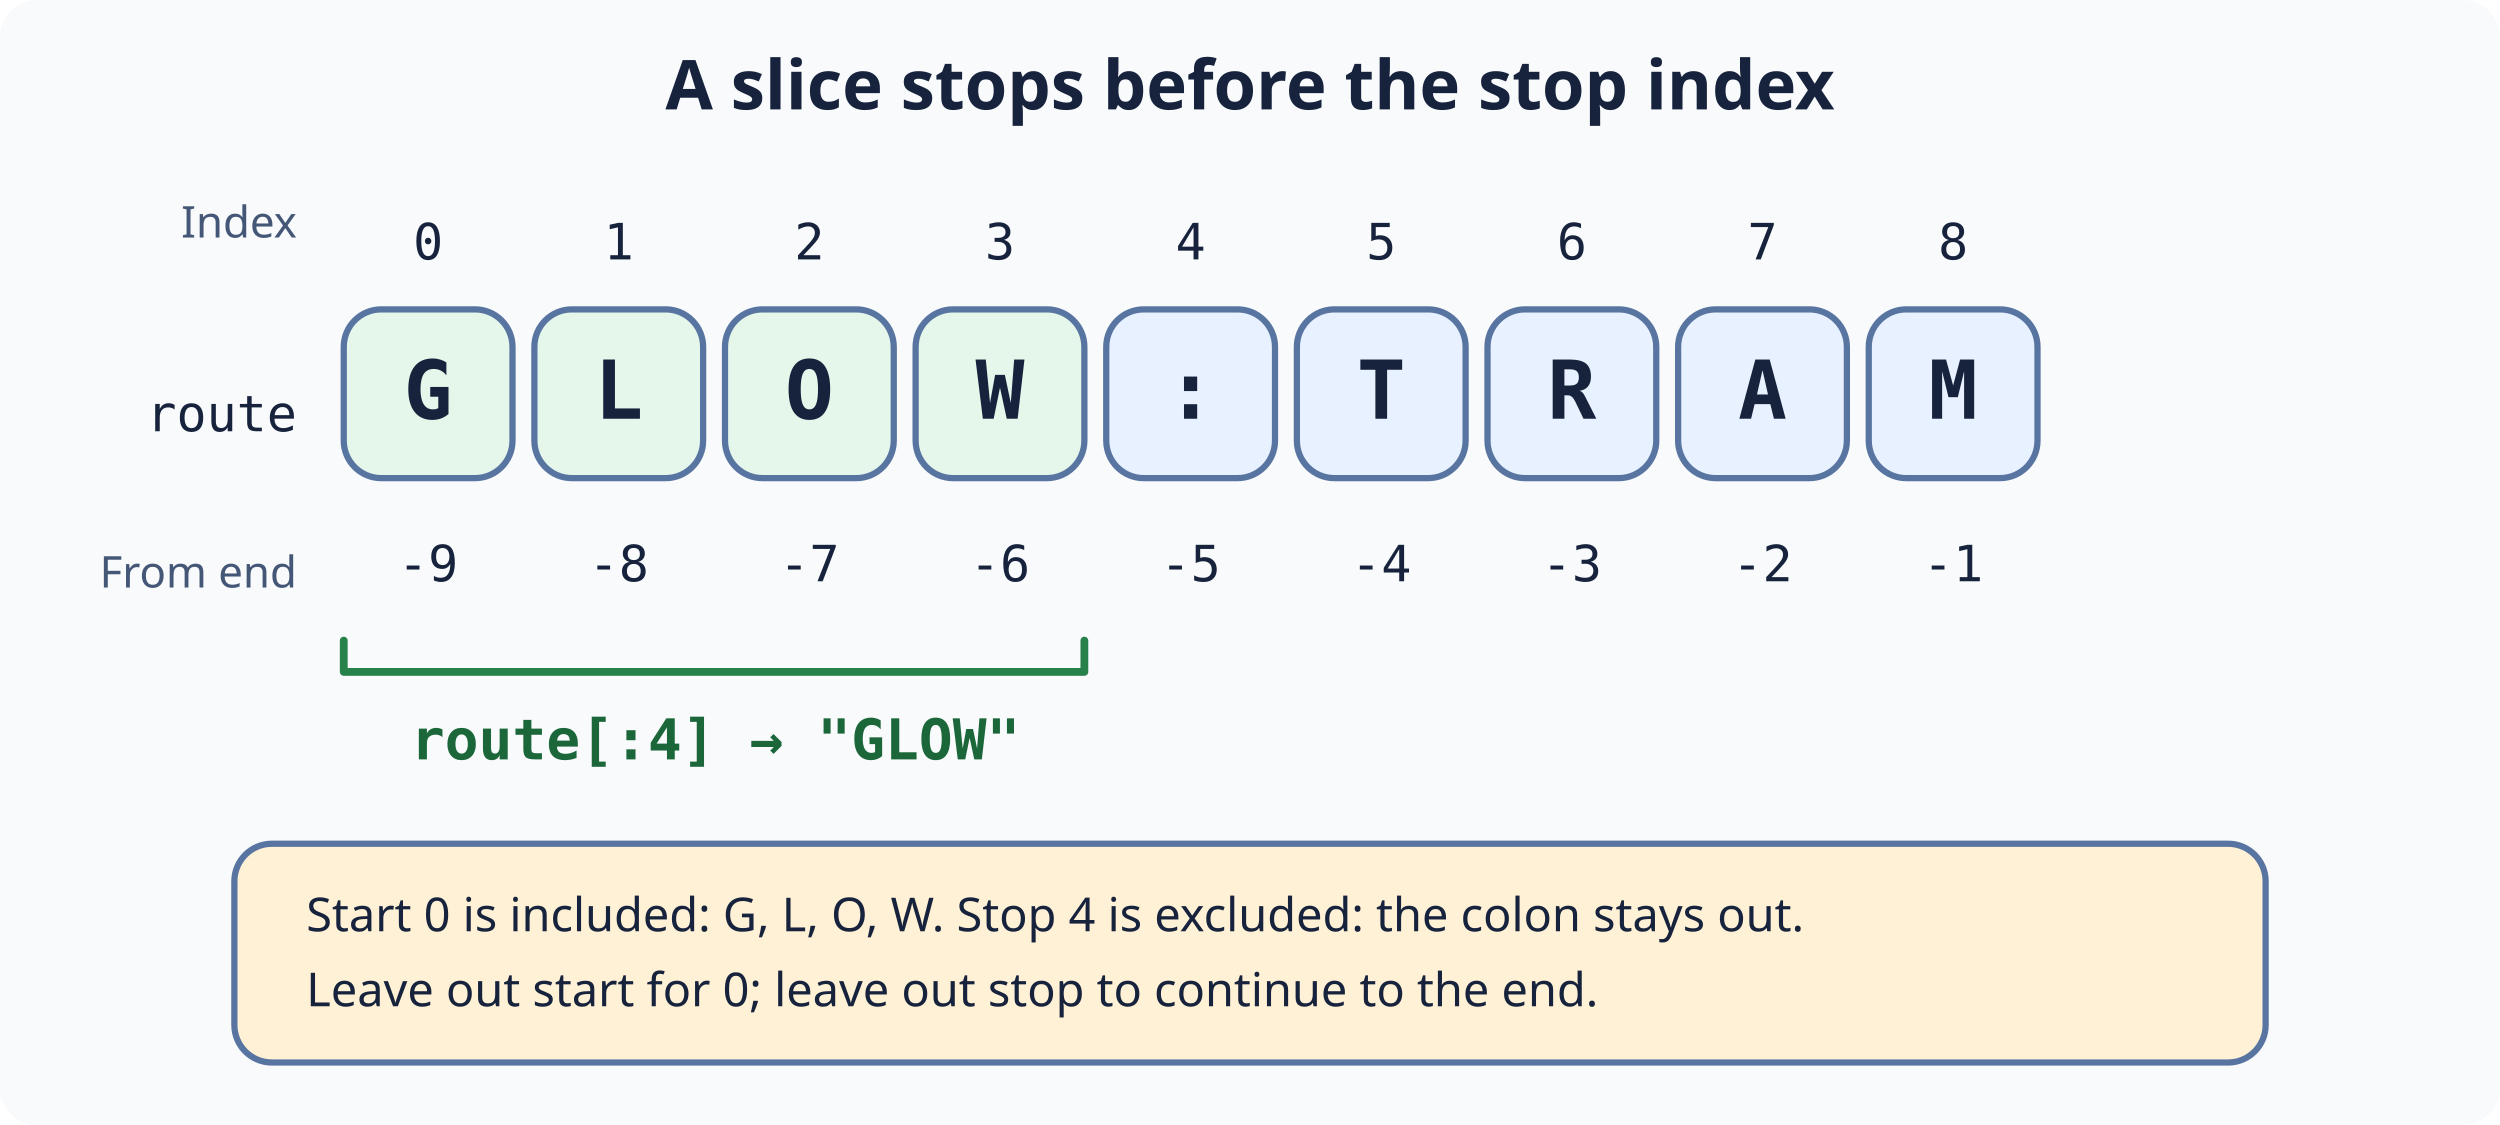
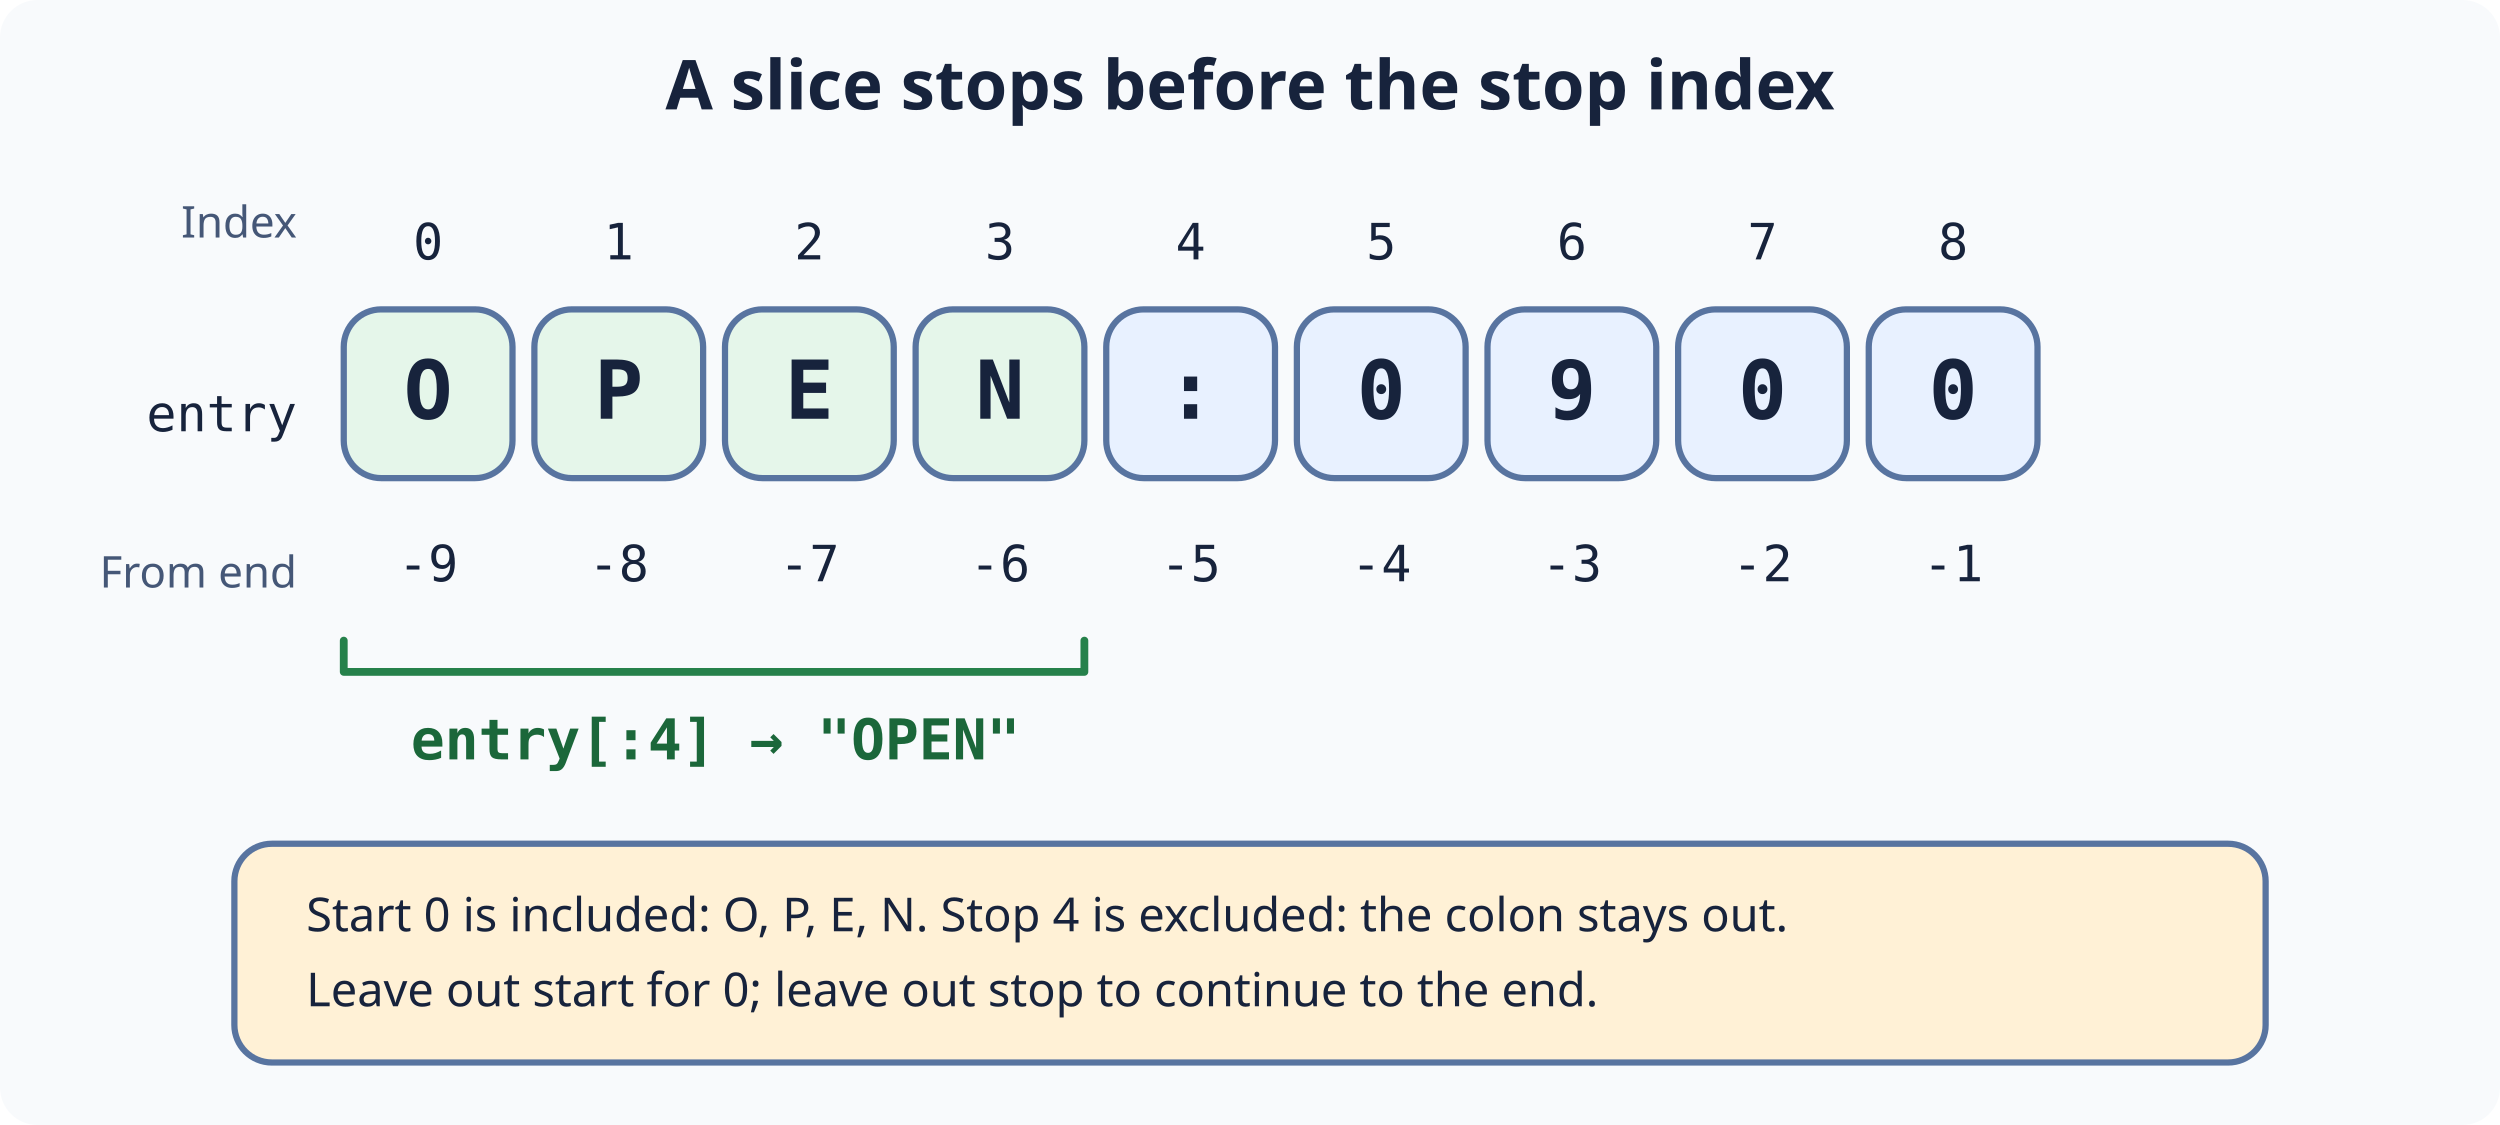
<svg xmlns="http://www.w3.org/2000/svg" viewBox="0 0 800 360" role="img" aria-labelledby="title desc">
  <rect width="800" height="360" fill="#f8fafc" rx="12" />
  <defs>
    <marker id="arrow" viewBox="0 0 10 10" markerWidth="8" markerHeight="8" refX="9" refY="5" orient="auto-start-reverse">
      <path d="M0 0 L10 5 L0 10 Z" fill="#5874a0" />
    </marker>
  </defs>
  <text x="400" y="35" text-anchor="middle" font-family="sans-serif" font-size="22" font-weight="700" fill="#17233c">A slice stops before the stop index</text>
  <text x="95" y="76" text-anchor="end" font-family="sans-serif" font-size="14" font-weight="400" fill="#455777">Index</text>
-   <text x="95" y="138" text-anchor="end" font-family="monospace" font-size="16" font-weight="400" fill="#17233c">route</text>
+   <text x="95" y="138" text-anchor="end" font-family="monospace" font-size="16" font-weight="400" fill="#17233c">entry</text>
  <text x="95" y="188" text-anchor="end" font-family="sans-serif" font-size="14" font-weight="400" fill="#455777">From end</text>
  <rect x="110" y="99" width="54" height="54" rx="12" fill="#e5f6ea" stroke="#5874a0" stroke-width="2" />
-   <text x="137" y="134" text-anchor="middle" font-family="monospace" font-size="26" font-weight="700" fill="#17233c">G</text>
+   <text x="137" y="134" text-anchor="middle" font-family="monospace" font-size="26" font-weight="700" fill="#17233c">O</text>
  <text x="137" y="83" text-anchor="middle" font-family="monospace" font-size="16" font-weight="400" fill="#17233c">0</text>
  <text x="137" y="186" text-anchor="middle" font-family="monospace" font-size="16" font-weight="400" fill="#17233c">-9</text>
  <rect x="171" y="99" width="54" height="54" rx="12" fill="#e5f6ea" stroke="#5874a0" stroke-width="2" />
-   <text x="198" y="134" text-anchor="middle" font-family="monospace" font-size="26" font-weight="700" fill="#17233c">L</text>
+   <text x="198" y="134" text-anchor="middle" font-family="monospace" font-size="26" font-weight="700" fill="#17233c">P</text>
  <text x="198" y="83" text-anchor="middle" font-family="monospace" font-size="16" font-weight="400" fill="#17233c">1</text>
  <text x="198" y="186" text-anchor="middle" font-family="monospace" font-size="16" font-weight="400" fill="#17233c">-8</text>
  <rect x="232" y="99" width="54" height="54" rx="12" fill="#e5f6ea" stroke="#5874a0" stroke-width="2" />
-   <text x="259" y="134" text-anchor="middle" font-family="monospace" font-size="26" font-weight="700" fill="#17233c">O</text>
+   <text x="259" y="134" text-anchor="middle" font-family="monospace" font-size="26" font-weight="700" fill="#17233c">E</text>
  <text x="259" y="83" text-anchor="middle" font-family="monospace" font-size="16" font-weight="400" fill="#17233c">2</text>
  <text x="259" y="186" text-anchor="middle" font-family="monospace" font-size="16" font-weight="400" fill="#17233c">-7</text>
  <rect x="293" y="99" width="54" height="54" rx="12" fill="#e5f6ea" stroke="#5874a0" stroke-width="2" />
-   <text x="320" y="134" text-anchor="middle" font-family="monospace" font-size="26" font-weight="700" fill="#17233c">W</text>
+   <text x="320" y="134" text-anchor="middle" font-family="monospace" font-size="26" font-weight="700" fill="#17233c">N</text>
  <text x="320" y="83" text-anchor="middle" font-family="monospace" font-size="16" font-weight="400" fill="#17233c">3</text>
  <text x="320" y="186" text-anchor="middle" font-family="monospace" font-size="16" font-weight="400" fill="#17233c">-6</text>
  <rect x="354" y="99" width="54" height="54" rx="12" fill="#e8f1ff" stroke="#5874a0" stroke-width="2" />
  <text x="381" y="134" text-anchor="middle" font-family="monospace" font-size="26" font-weight="700" fill="#17233c">:</text>
  <text x="381" y="83" text-anchor="middle" font-family="monospace" font-size="16" font-weight="400" fill="#17233c">4</text>
  <text x="381" y="186" text-anchor="middle" font-family="monospace" font-size="16" font-weight="400" fill="#17233c">-5</text>
  <rect x="415" y="99" width="54" height="54" rx="12" fill="#e8f1ff" stroke="#5874a0" stroke-width="2" />
-   <text x="442" y="134" text-anchor="middle" font-family="monospace" font-size="26" font-weight="700" fill="#17233c">T</text>
+   <text x="442" y="134" text-anchor="middle" font-family="monospace" font-size="26" font-weight="700" fill="#17233c">0</text>
  <text x="442" y="83" text-anchor="middle" font-family="monospace" font-size="16" font-weight="400" fill="#17233c">5</text>
  <text x="442" y="186" text-anchor="middle" font-family="monospace" font-size="16" font-weight="400" fill="#17233c">-4</text>
  <rect x="476" y="99" width="54" height="54" rx="12" fill="#e8f1ff" stroke="#5874a0" stroke-width="2" />
-   <text x="503" y="134" text-anchor="middle" font-family="monospace" font-size="26" font-weight="700" fill="#17233c">R</text>
+   <text x="503" y="134" text-anchor="middle" font-family="monospace" font-size="26" font-weight="700" fill="#17233c">9</text>
  <text x="503" y="83" text-anchor="middle" font-family="monospace" font-size="16" font-weight="400" fill="#17233c">6</text>
  <text x="503" y="186" text-anchor="middle" font-family="monospace" font-size="16" font-weight="400" fill="#17233c">-3</text>
  <rect x="537" y="99" width="54" height="54" rx="12" fill="#e8f1ff" stroke="#5874a0" stroke-width="2" />
-   <text x="564" y="134" text-anchor="middle" font-family="monospace" font-size="26" font-weight="700" fill="#17233c">A</text>
+   <text x="564" y="134" text-anchor="middle" font-family="monospace" font-size="26" font-weight="700" fill="#17233c">0</text>
  <text x="564" y="83" text-anchor="middle" font-family="monospace" font-size="16" font-weight="400" fill="#17233c">7</text>
  <text x="564" y="186" text-anchor="middle" font-family="monospace" font-size="16" font-weight="400" fill="#17233c">-2</text>
  <rect x="598" y="99" width="54" height="54" rx="12" fill="#e8f1ff" stroke="#5874a0" stroke-width="2" />
-   <text x="625" y="134" text-anchor="middle" font-family="monospace" font-size="26" font-weight="700" fill="#17233c">M</text>
+   <text x="625" y="134" text-anchor="middle" font-family="monospace" font-size="26" font-weight="700" fill="#17233c">0</text>
  <text x="625" y="83" text-anchor="middle" font-family="monospace" font-size="16" font-weight="400" fill="#17233c">8</text>
  <text x="625" y="186" text-anchor="middle" font-family="monospace" font-size="16" font-weight="400" fill="#17233c">-1</text>
  <path d="M110 205 V215 H347 V205" fill="none" stroke="#26814b" stroke-width="2.5" stroke-linecap="round" stroke-linejoin="round" />
-   <text x="229" y="243" text-anchor="middle" font-family="monospace" font-size="18" font-weight="700" fill="#1b673a">route[:4]  →  "GLOW"</text>
+   <text x="229" y="243" text-anchor="middle" font-family="monospace" font-size="18" font-weight="700" fill="#1b673a">entry[:4]  →  "OPEN"</text>
  <rect x="75" y="270" width="650" height="70" rx="12" fill="#fff1d6" stroke="#5874a0" stroke-width="2" />
-   <text x="98" y="298" text-anchor="start" font-family="sans-serif" font-size="15" font-weight="400" fill="#17233c">Start 0 is included: G, L, O, W. Stop 4 is excluded: the colon stays out.</text>
+   <text x="98" y="298" text-anchor="start" font-family="sans-serif" font-size="15" font-weight="400" fill="#17233c">Start 0 is included: O, P, E, N. Stop 4 is excluded: the colon stays out.</text>
  <text x="98" y="322" text-anchor="start" font-family="sans-serif" font-size="15" font-weight="400" fill="#17233c">Leave out start for 0; leave out stop to continue to the end.</text>
</svg>
